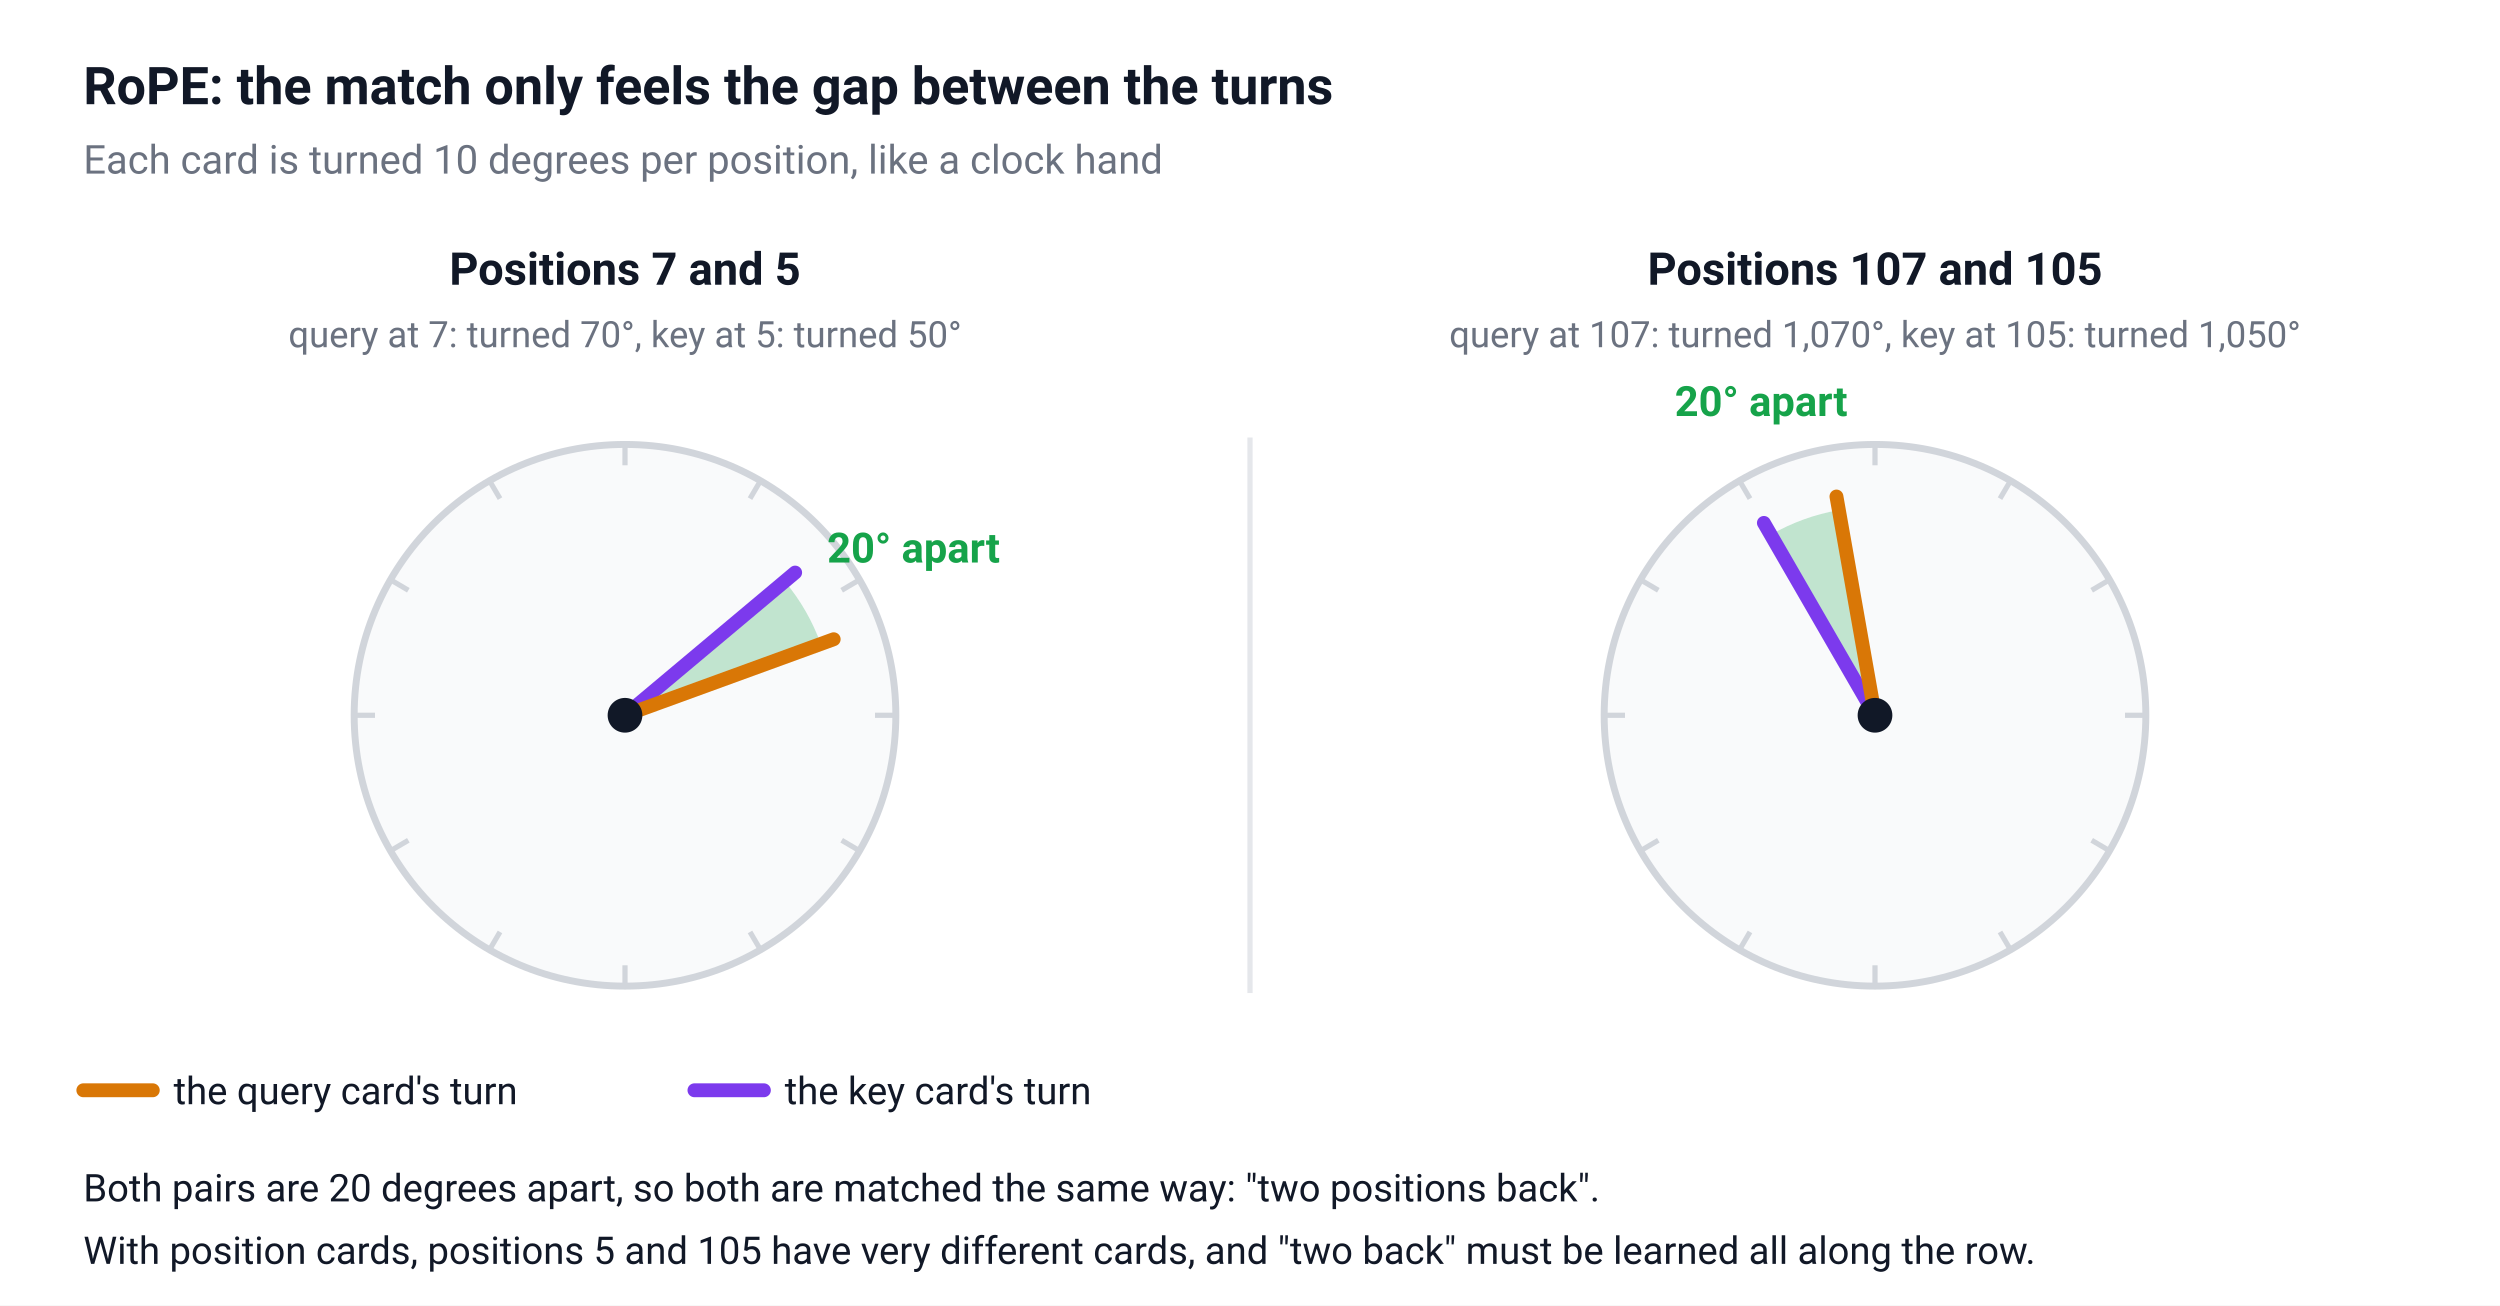
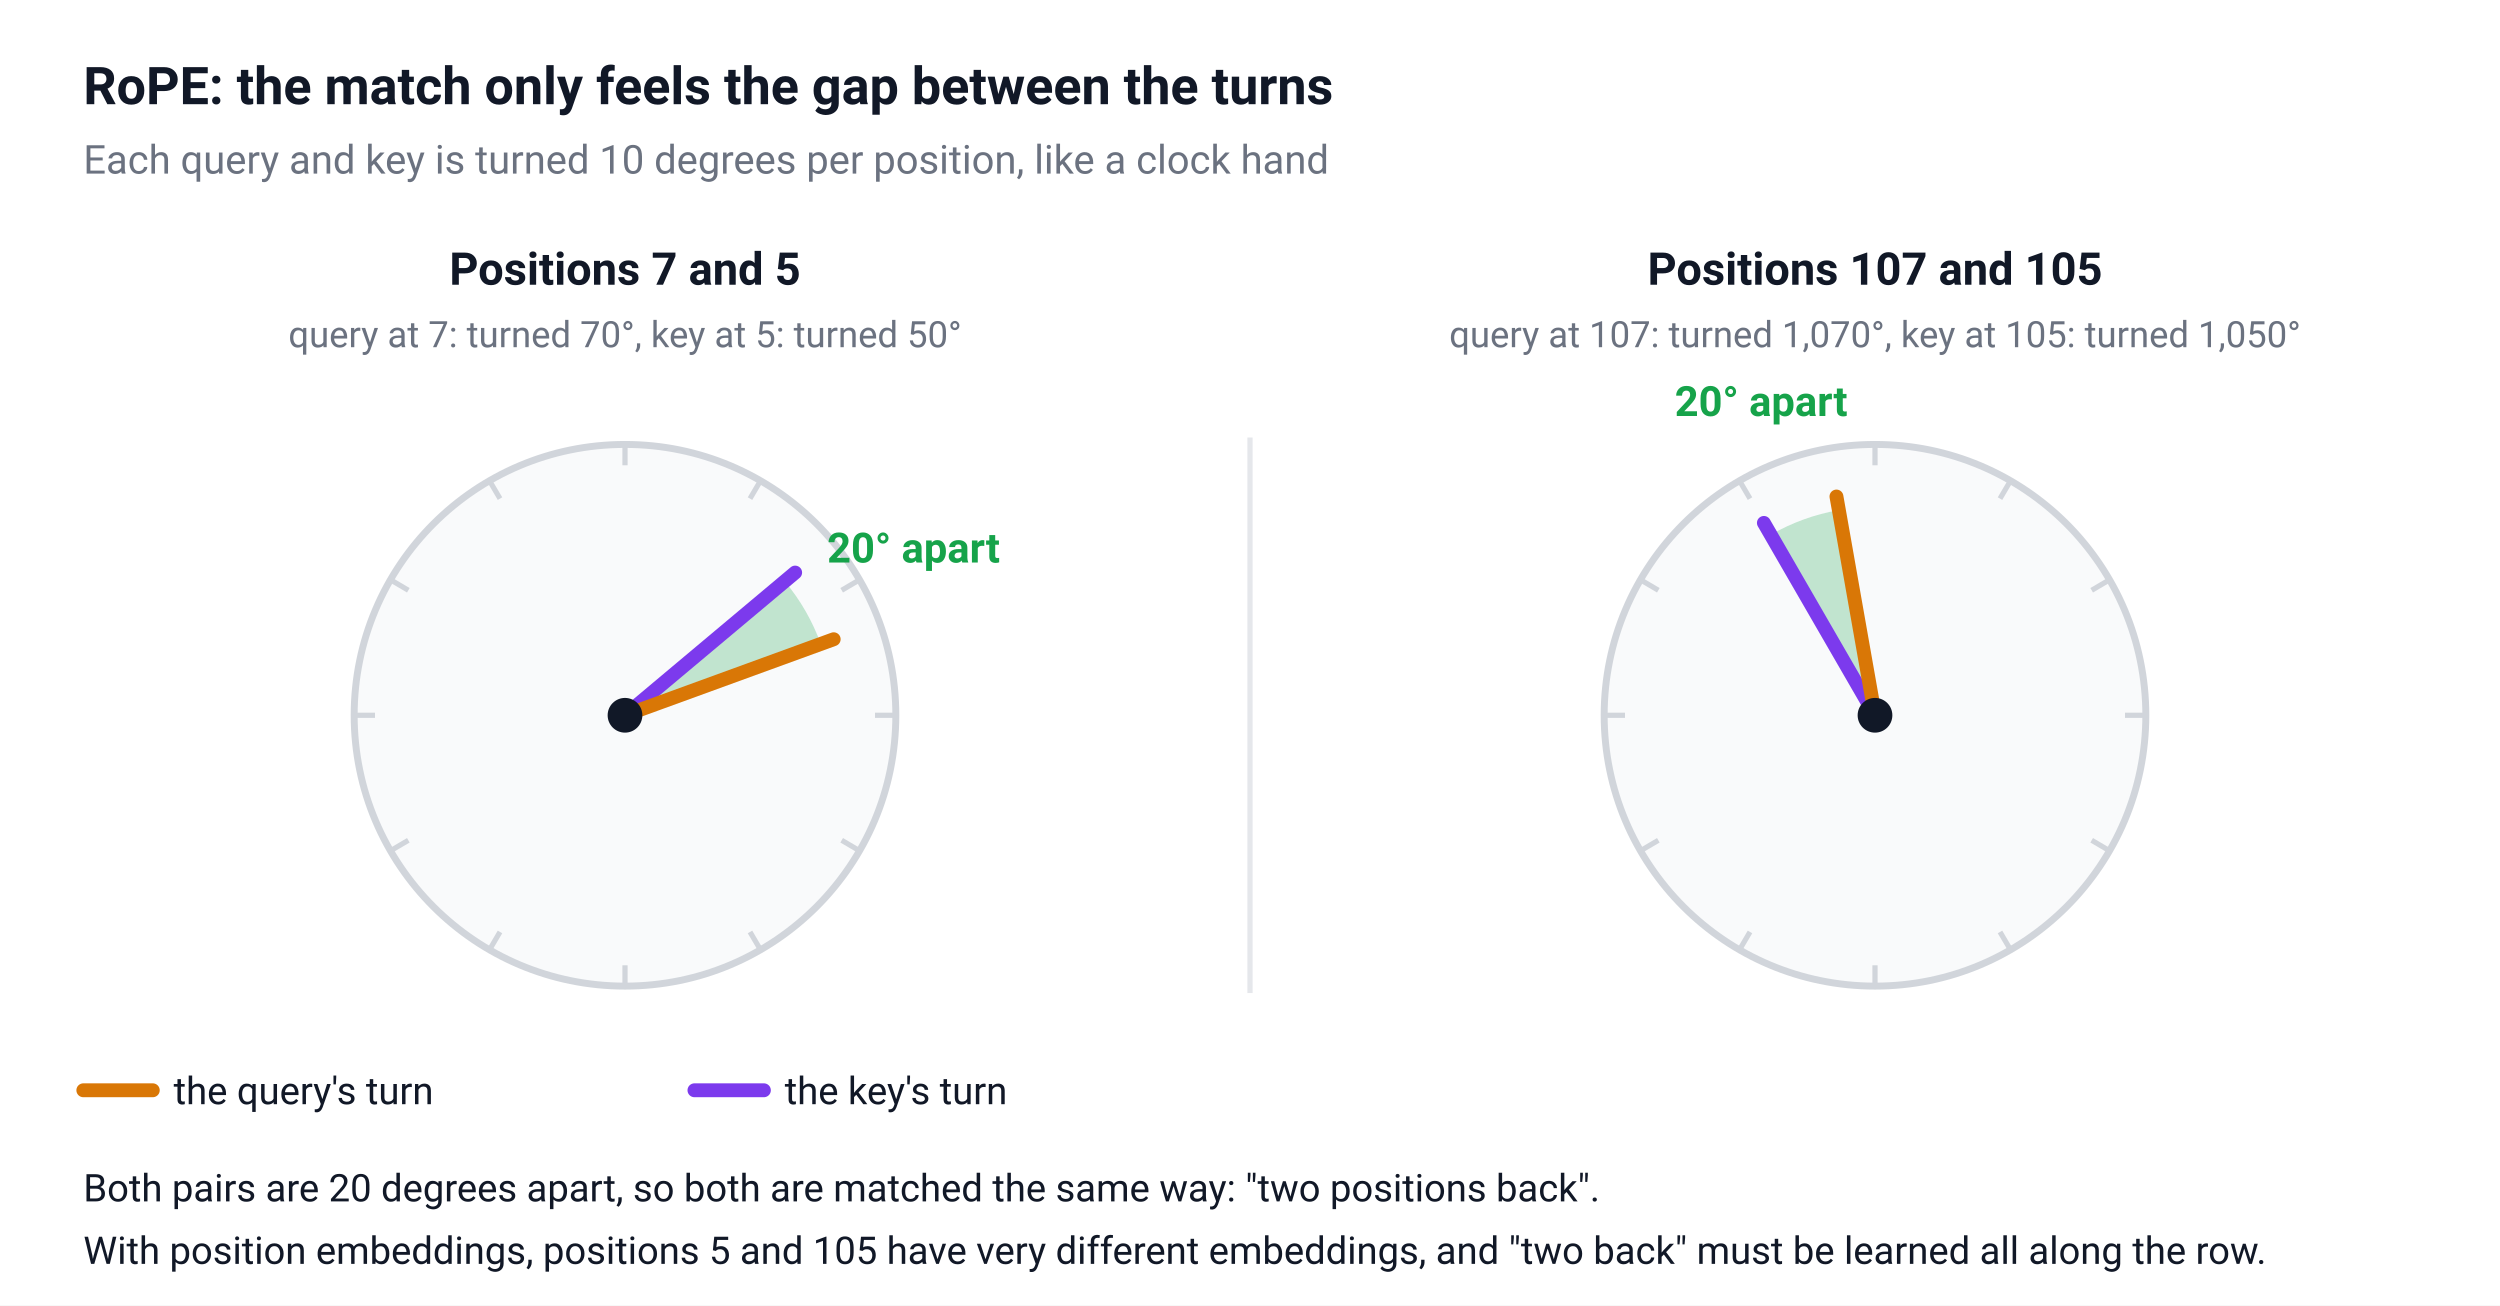
- <svg xmlns="http://www.w3.org/2000/svg" viewBox="0 0 720 376" role="img" font-family="system-ui, -apple-system, 'Segoe UI', Roboto, sans-serif" style="max-width:100%;height:auto" aria-label="RoPE turns each query and key card by an angle that grows with its position, here 10 degrees per position. A query at position 7 is turned 70 degrees and a key at position 5 is turned 50 degrees: 20 degrees apart. A query at position 107 is turned 1,070 degrees and a key at position 105, 1,050 degrees: also 20 degrees apart. The match only feels the gap, so both pairs are matched the same way: two positions back.">
+ <svg xmlns="http://www.w3.org/2000/svg" viewBox="0 0 720 376" role="img" font-family="system-ui, -apple-system, 'Segoe UI', Roboto, sans-serif" style="max-width:100%;height:auto" aria-label="RoPE turns each query and key by an angle that grows with its position, here 10 degrees per position. A query at position 7 is turned 70 degrees and a key at position 5 is turned 50 degrees: 20 degrees apart. A query at position 107 is turned 1,070 degrees and a key at position 105, 1,050 degrees: also 20 degrees apart. The match only feels the gap, so both pairs are matched the same way: two positions back.">
  <rect width="720" height="376" fill="#fff" />
  <text x="24.0" y="30.0" font-size="15" fill="#111827" text-anchor="start" font-weight="600">RoPE: the match only feels the gap between the turns</text>
-   <text x="24.0" y="50.0" font-size="11.5" fill="#6b7280" text-anchor="start" font-weight="normal">Each card is turned 10 degrees per position, like a clock hand</text>
+   <text x="24.0" y="50.0" font-size="11.5" fill="#6b7280" text-anchor="start" font-weight="normal">Each query and key is turned 10 degrees per position, like a clock hand</text>
  <circle cx="180" cy="206" r="78" fill="#f9fafb" stroke="#d1d5db" stroke-width="2" />
  <line x1="180.0" y1="134.0" x2="180.0" y2="128.0" stroke="#d1d5db" stroke-width="1.5" />
  <line x1="216.0" y1="143.6" x2="219.0" y2="138.5" stroke="#d1d5db" stroke-width="1.5" />
  <line x1="242.4" y1="170.0" x2="247.5" y2="167.0" stroke="#d1d5db" stroke-width="1.5" />
  <line x1="252.0" y1="206.0" x2="258.0" y2="206.0" stroke="#d1d5db" stroke-width="1.5" />
  <line x1="242.4" y1="242.0" x2="247.5" y2="245.0" stroke="#d1d5db" stroke-width="1.5" />
  <line x1="216.0" y1="268.4" x2="219.0" y2="273.5" stroke="#d1d5db" stroke-width="1.5" />
  <line x1="180.0" y1="278.0" x2="180.0" y2="284.0" stroke="#d1d5db" stroke-width="1.5" />
  <line x1="144.0" y1="268.4" x2="141.0" y2="273.5" stroke="#d1d5db" stroke-width="1.5" />
  <line x1="117.6" y1="242.0" x2="112.5" y2="245.0" stroke="#d1d5db" stroke-width="1.5" />
  <line x1="108.0" y1="206.0" x2="102.0" y2="206.0" stroke="#d1d5db" stroke-width="1.5" />
  <line x1="117.6" y1="170.0" x2="112.5" y2="167.0" stroke="#d1d5db" stroke-width="1.5" />
  <line x1="144.0" y1="143.6" x2="141.0" y2="138.5" stroke="#d1d5db" stroke-width="1.5" />
  <path d="M180,206 L226.0,167.4 A60,60 0 0 1 236.4,185.5 Z" fill="#16a34a" opacity="0.25" />
  <text x="263.1" y="162.0" font-size="12" fill="#16a34a" text-anchor="middle" font-weight="700">20° apart</text>
  <line x1="180" y1="206" x2="229.0" y2="164.9" stroke="#7c3aed" stroke-width="4" stroke-linecap="round" />
  <line x1="180" y1="206" x2="240.1" y2="184.1" stroke="#d97706" stroke-width="4" stroke-linecap="round" />
  <circle cx="180" cy="206" r="5" fill="#111827" />
  <text x="180.0" y="82.0" font-size="13" fill="#111827" text-anchor="middle" font-weight="700">Positions 7 and 5</text>
  <text x="180.0" y="100.0" font-size="10.5" fill="#6b7280" text-anchor="middle" font-weight="normal">query at 7: turned 70°,  key at 5: turned 50°</text>
  <circle cx="540" cy="206" r="78" fill="#f9fafb" stroke="#d1d5db" stroke-width="2" />
  <line x1="540.0" y1="134.0" x2="540.0" y2="128.0" stroke="#d1d5db" stroke-width="1.5" />
  <line x1="576.0" y1="143.6" x2="579.0" y2="138.5" stroke="#d1d5db" stroke-width="1.5" />
  <line x1="602.4" y1="170.0" x2="607.5" y2="167.0" stroke="#d1d5db" stroke-width="1.5" />
  <line x1="612.0" y1="206.0" x2="618.0" y2="206.0" stroke="#d1d5db" stroke-width="1.5" />
  <line x1="602.4" y1="242.0" x2="607.5" y2="245.0" stroke="#d1d5db" stroke-width="1.5" />
  <line x1="576.0" y1="268.4" x2="579.0" y2="273.5" stroke="#d1d5db" stroke-width="1.5" />
  <line x1="540.0" y1="278.0" x2="540.0" y2="284.0" stroke="#d1d5db" stroke-width="1.5" />
  <line x1="504.0" y1="268.4" x2="501.0" y2="273.5" stroke="#d1d5db" stroke-width="1.5" />
  <line x1="477.6" y1="242.0" x2="472.5" y2="245.0" stroke="#d1d5db" stroke-width="1.5" />
  <line x1="468.0" y1="206.0" x2="462.0" y2="206.0" stroke="#d1d5db" stroke-width="1.5" />
  <line x1="477.6" y1="170.0" x2="472.5" y2="167.0" stroke="#d1d5db" stroke-width="1.5" />
  <line x1="504.0" y1="143.6" x2="501.0" y2="138.5" stroke="#d1d5db" stroke-width="1.5" />
  <path d="M540,206 L510.0,154.0 A60,60 0 0 1 529.6,146.9 Z" fill="#16a34a" opacity="0.25" />
  <text x="507.2" y="119.8" font-size="12" fill="#16a34a" text-anchor="middle" font-weight="700">20° apart</text>
  <line x1="540" y1="206" x2="508.0" y2="150.6" stroke="#7c3aed" stroke-width="4" stroke-linecap="round" />
  <line x1="540" y1="206" x2="528.9" y2="143.0" stroke="#d97706" stroke-width="4" stroke-linecap="round" />
  <circle cx="540" cy="206" r="5" fill="#111827" />
  <text x="540.0" y="82.0" font-size="13" fill="#111827" text-anchor="middle" font-weight="700">Positions 107 and 105</text>
  <text x="540.0" y="100.0" font-size="10.5" fill="#6b7280" text-anchor="middle" font-weight="normal">query at 107: turned 1,070°,  key at 105: turned 1,050°</text>
  <line x1="360" y1="126" x2="360" y2="286" stroke="#e5e7eb" stroke-width="1.5" />
  <line x1="24" y1="314" x2="44" y2="314" stroke="#d97706" stroke-width="4" stroke-linecap="round" />
-   <text x="50.0" y="318.0" font-size="11" fill="#111827" text-anchor="start" font-weight="normal">the query card's turn</text>
+   <text x="50.0" y="318.0" font-size="11" fill="#111827" text-anchor="start" font-weight="normal">the query's turn</text>
  <line x1="200" y1="314" x2="220" y2="314" stroke="#7c3aed" stroke-width="4" stroke-linecap="round" />
-   <text x="226.0" y="318.0" font-size="11" fill="#111827" text-anchor="start" font-weight="normal">the key card's turn</text>
+   <text x="226.0" y="318.0" font-size="11" fill="#111827" text-anchor="start" font-weight="normal">the key's turn</text>
  <text x="24.0" y="346.0" font-size="11" fill="#111827" text-anchor="start" font-weight="normal">Both pairs are 20 degrees apart, so both are matched the same way: "two positions back".</text>
-   <text x="24.0" y="364.0" font-size="11" fill="#111827" text-anchor="start" font-weight="normal">With position cards, positions 5 and 105 have very different cards, and "two back" must be learned all along the row.</text>
+   <text x="24.0" y="364.0" font-size="11" fill="#111827" text-anchor="start" font-weight="normal">With position embeddings, positions 5 and 105 have very different embeddings, and "two back" must be learned all along the row.</text>
</svg>
